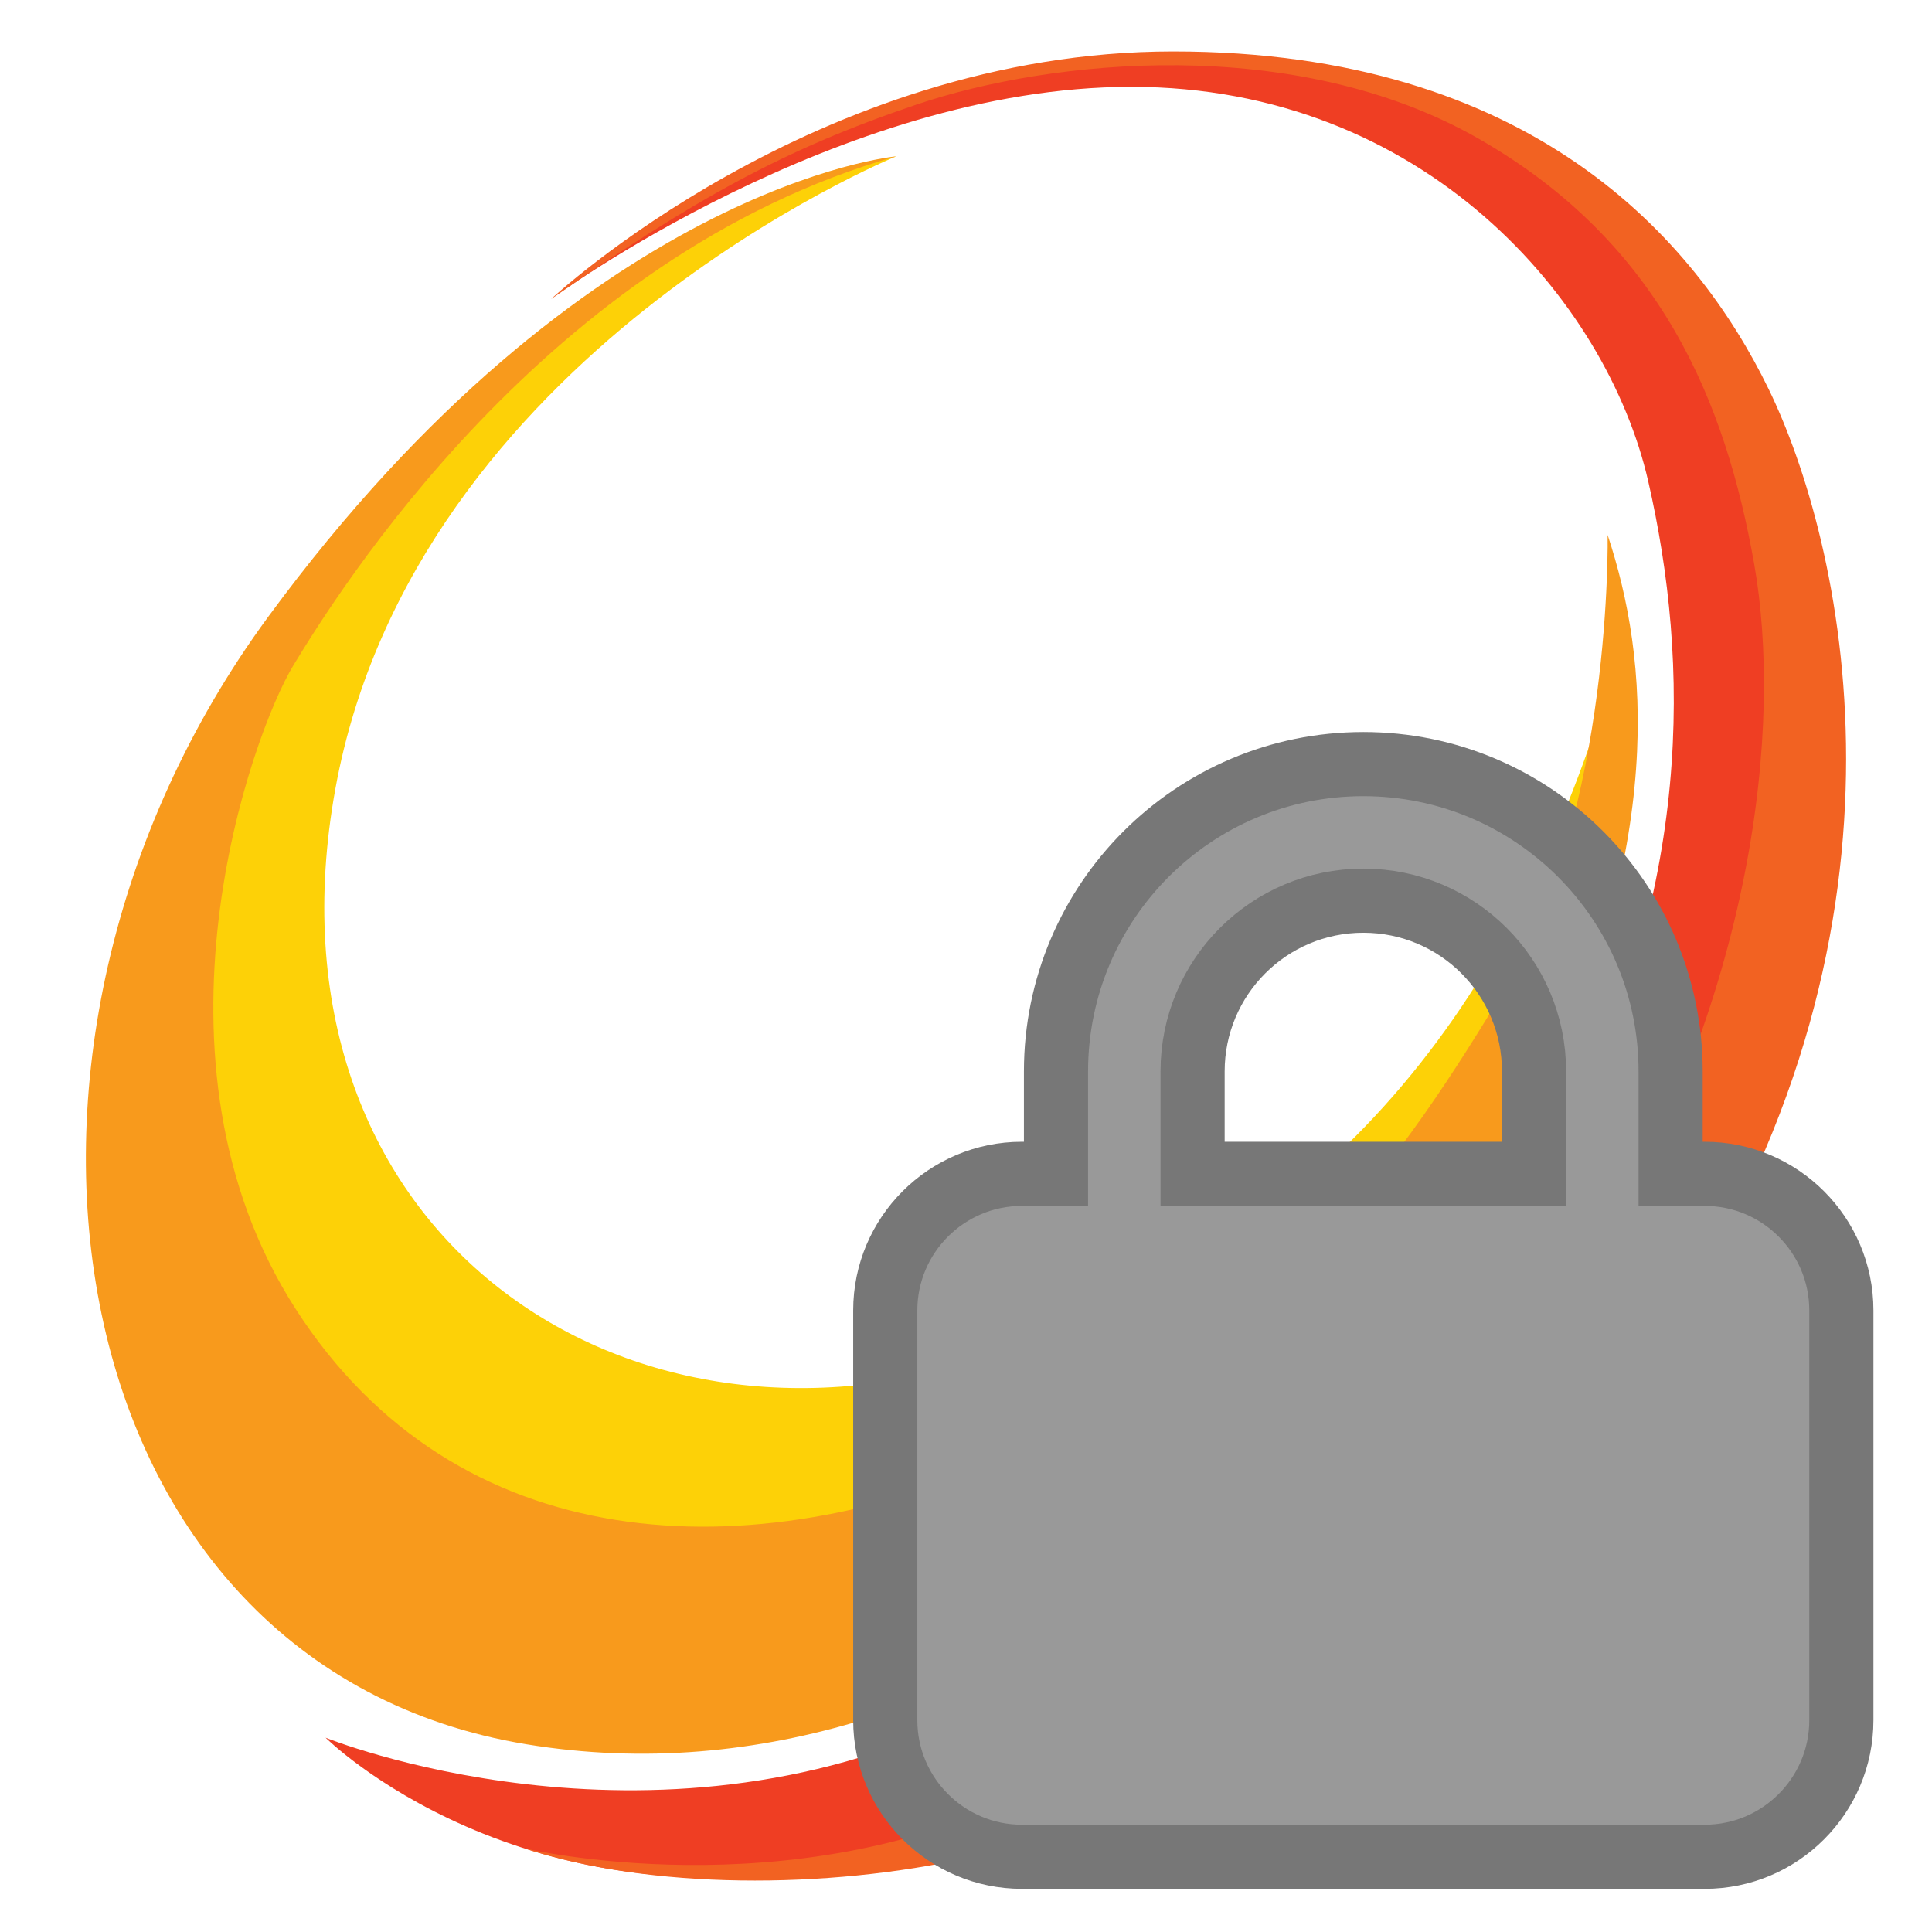
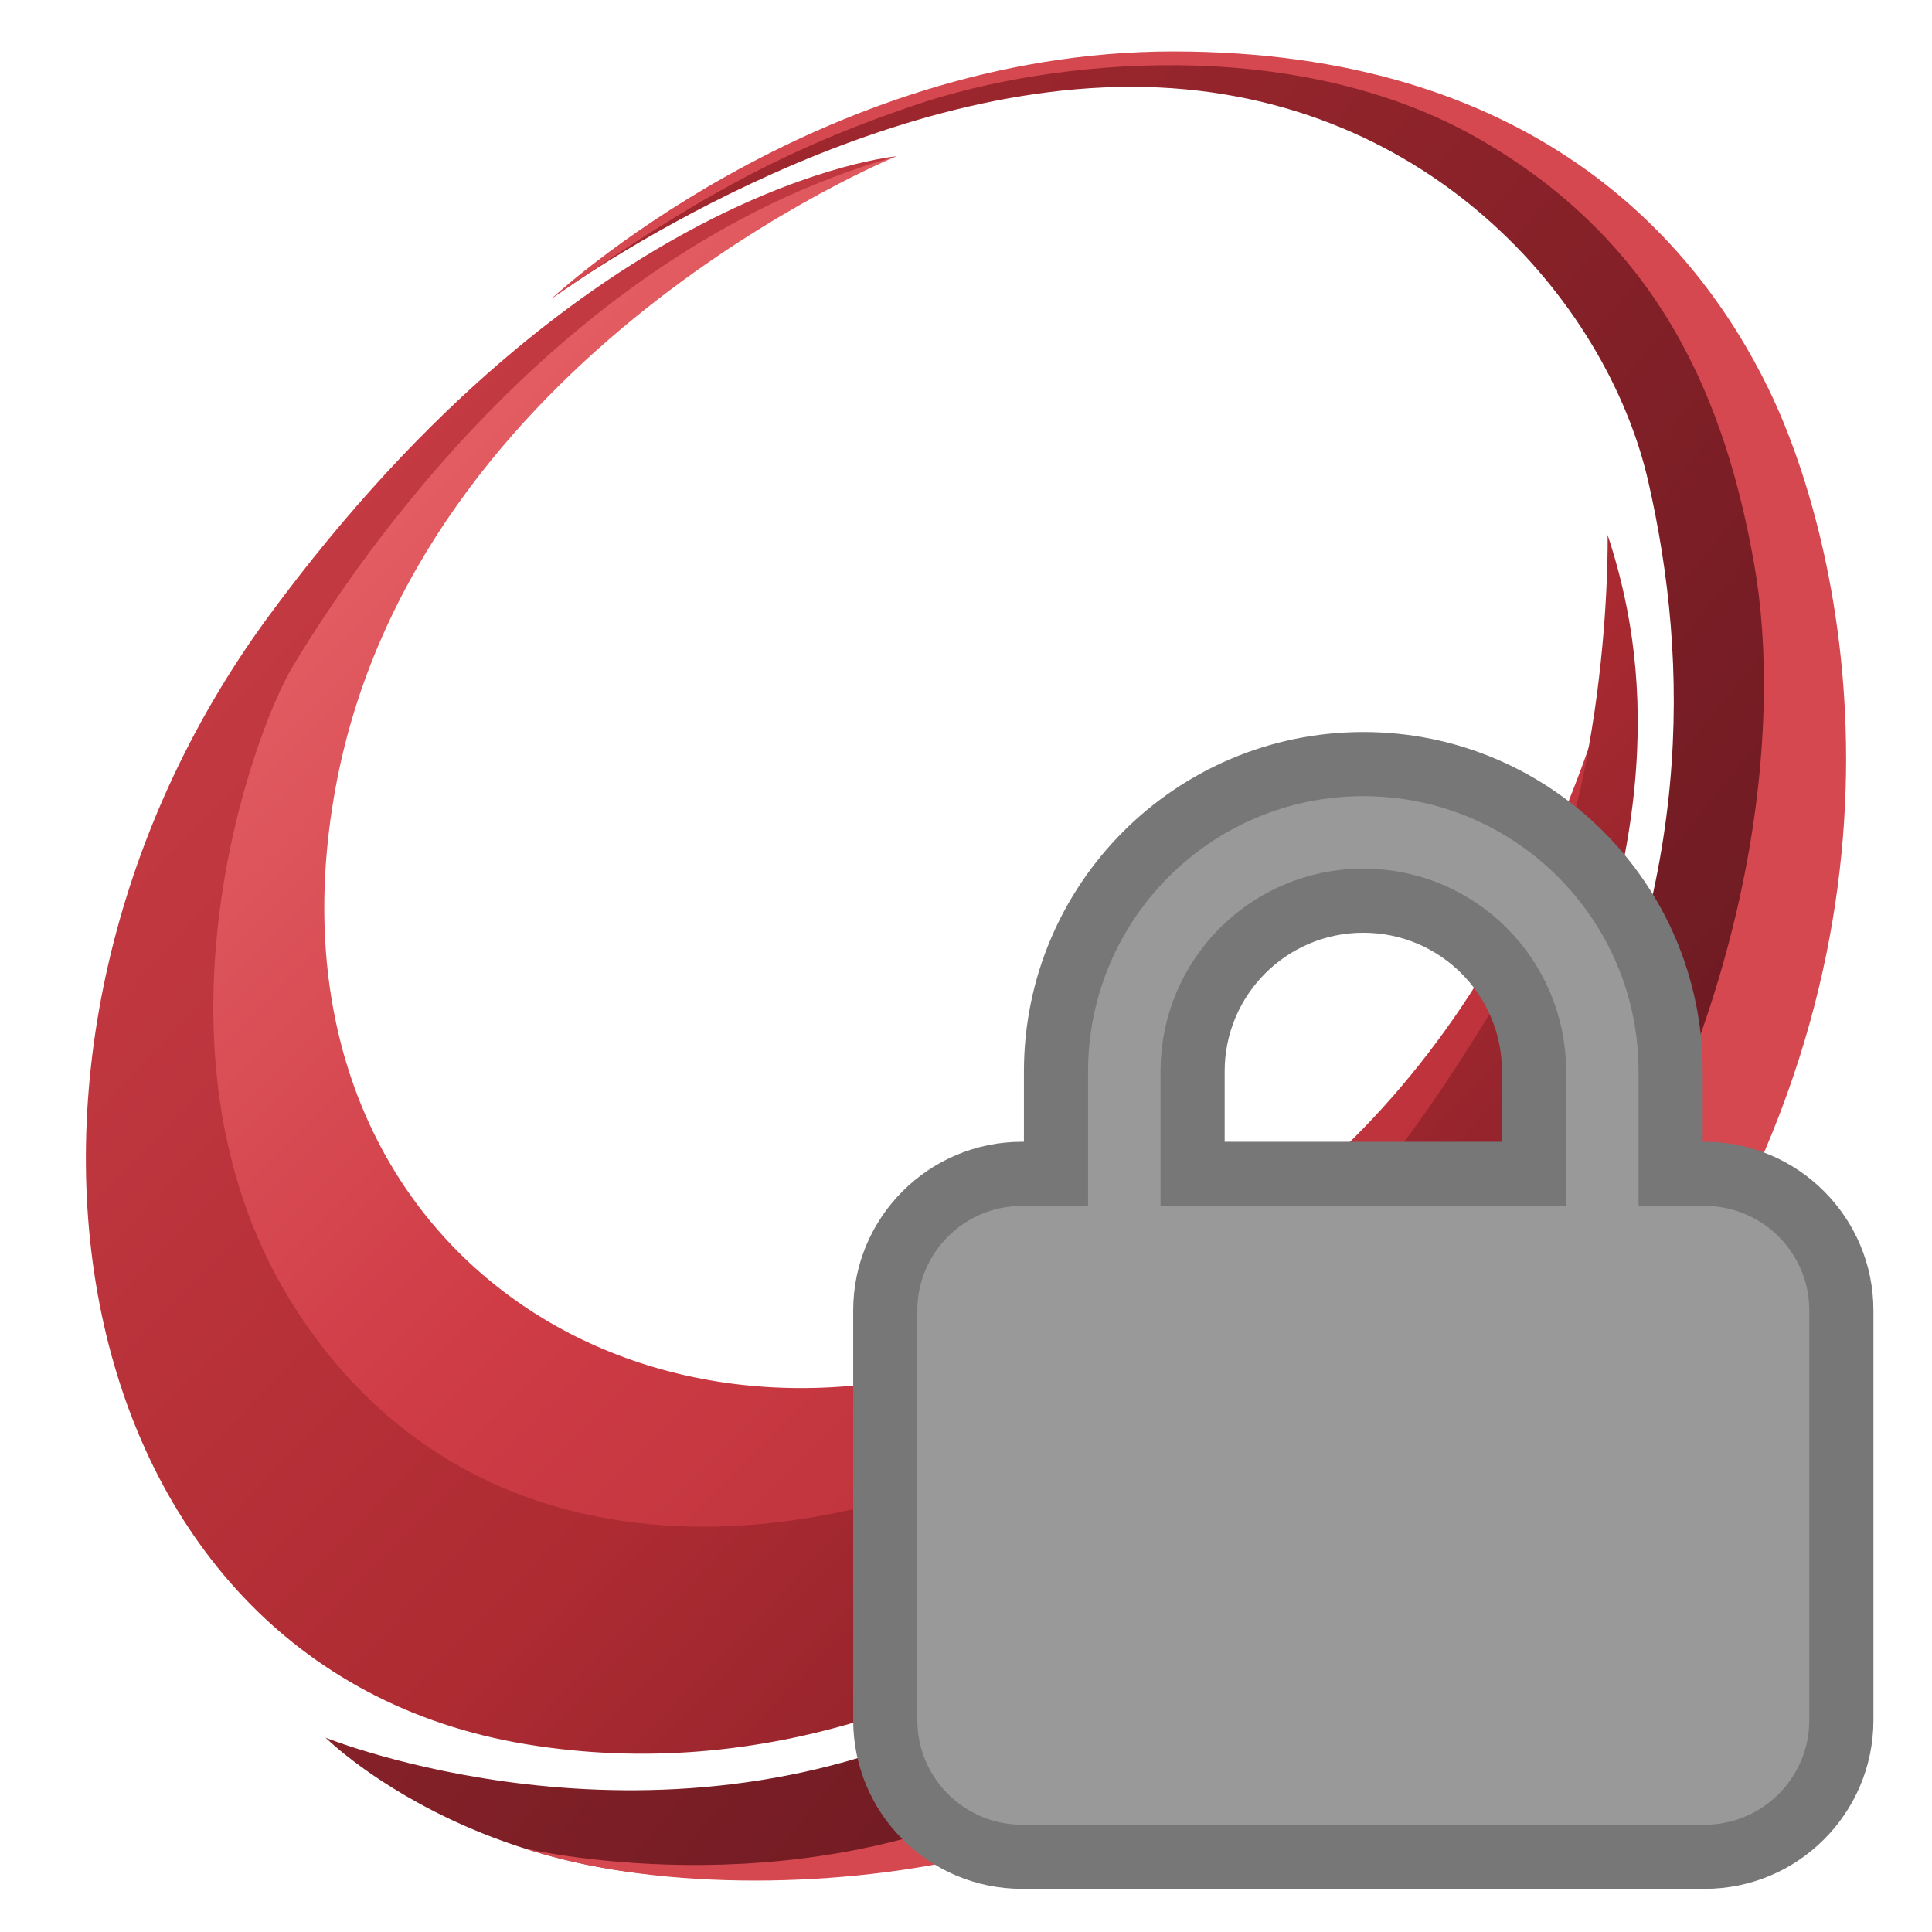
<svg xmlns="http://www.w3.org/2000/svg" version="1.1" id="Sunshine_Logo" x="0px" y="0px" width="256px" height="256px" viewBox="0 0 256 256" style="enable-background:new 0 0 256 256;" xml:space="preserve">
-   <defs id="defs15" />
-   <style type="text/css" id="style2">
- 	.st0{fill:#FDD107;}
- 	.st1{fill:#F89A1C;}
- 	.st2{fill:#EF3E23;}
- 	.st3{fill:#F26222;}
- </style>
-   <path class="st0" d="M118.769,20.712c0,0-63.833,26-74.333,83.833s37.167,91.5,86.333,75.333  s70.333-51,81.833-87c0,0-9.333,100.5-96.167,115.5s-118.167-50-82.167-119.833  C44.269,67.045,80.519,29.629,118.769,20.712z" id="path4" />
-   <path class="st1" d="M118.769,20.712c0,0-41.125,3.667-83.25,61.042s-28.125,139.125,34.25,149.375  s115.875-44.875,133.5-82.375s15.167-61.458,9.75-77.875c0,0,0.667,36.417-13.333,59.667  s-29.75,46.333-65.083,62.167s-74.167,13.75-95.417-19.25s-5.917-76.083-0.292-85.333  S72.394,33.795,118.769,20.712z" id="path6" />
-   <path class="st2" d="M73.019,39.629c0,0,38.125-28.125,76.875-28.125s63,28.25,68.5,52.25s6,54.125-11.5,87.625  s-37.375,56-79.125,76.125s-84.625,2.75-84.625,2.75s25.977,25.875,71.051,16.5  c45.074-9.375,82.241-40.875,98.407-69.5s28.792-57.375,27.667-92.25s-23.75-54.5-31.25-60.25  s-23.188-17.812-58.188-16.562S86.456,29.816,73.019,39.629z" id="path8" />
-   <path class="st3" d="M73.019,39.629c0,0,35-32.812,82.437-32.812s69.188,24.812,78.875,44.688  s21.812,70-12.188,123s-74.625,67.375-93.625,71.625s-42.431,4.269-59.111-1.23  c0,0,35.195,8.397,66.778-7.437s51.667-32.167,74.083-68.833  s25.917-72.75,22.167-93.917s-12.167-42.417-36.5-56.333s-56.729-10.531-74.479-4.531  S91.988,26.41,73.019,39.629z" id="path10" />
+   <defs id="defs15">
+     <linearGradient id="red-light" x1="0" y1="0" x2="1" y2="1">
+       <stop stop-color="#EF7275" />
+       <stop offset="0.52" stop-color="#CF3C46" />
+       <stop offset="1" stop-color="#AE2B32" />
+     </linearGradient>
+     <linearGradient id="red-main" x1="0" y1="0" x2="1" y2="1">
+       <stop stop-color="#CE404A" />
+       <stop offset="0.6" stop-color="#AE2B32" />
+       <stop offset="1" stop-color="#711A24" />
+     </linearGradient>
+     <linearGradient id="red-dark" x1="0" y1="0" x2="1" y2="1">
+       <stop stop-color="#AE2B32" />
+       <stop offset="1" stop-color="#58151D" />
+     </linearGradient>
+   </defs>
+   <path fill="url(#red-light)" d="M118.769,20.712c0,0-63.833,26-74.333,83.833s37.167,91.5,86.333,75.333  s70.333-51,81.833-87c0,0-9.333,100.5-96.167,115.5s-118.167-50-82.167-119.833  C44.269,67.045,80.519,29.629,118.769,20.712z" id="path4" />
+   <path fill="url(#red-main)" d="M118.769,20.712c0,0-41.125,3.667-83.25,61.042s-28.125,139.125,34.25,149.375  s115.875-44.875,133.5-82.375s15.167-61.458,9.75-77.875c0,0,0.667,36.417-13.333,59.667  s-29.75,46.333-65.083,62.167s-74.167,13.75-95.417-19.25s-5.917-76.083-0.292-85.333  S72.394,33.795,118.769,20.712z" id="path6" />
+   <path fill="url(#red-dark)" d="M73.019,39.629c0,0,38.125-28.125,76.875-28.125s63,28.25,68.5,52.25s6,54.125-11.5,87.625  s-37.375,56-79.125,76.125s-84.625,2.75-84.625,2.75s25.977,25.875,71.051,16.5  c45.074-9.375,82.241-40.875,98.407-69.5s28.792-57.375,27.667-92.25s-23.75-54.5-31.25-60.25  s-23.188-17.812-58.188-16.562S86.456,29.816,73.019,39.629z" id="path8" />
+   <path fill="#D54850" d="M73.019,39.629c0,0,35-32.812,82.437-32.812s69.188,24.812,78.875,44.688  s21.812,70-12.188,123s-74.625,67.375-93.625,71.625s-42.431,4.269-59.111-1.23  c0,0,35.195,8.397,66.778-7.437s51.667-32.167,74.083-68.833  s25.917-72.75,22.167-93.917s-12.167-42.417-36.5-56.333s-56.729-10.531-74.479-4.531  S91.988,26.41,73.019,39.629z" id="path10" />
  <path d="m 158.023,141.967 v 13.574 h 45.246 v -13.574 c 0,-12.499 -10.124,-22.623 -22.623,-22.623 -12.499,0 -22.623,10.124 -22.623,22.623 z m -18.098,13.574 v -13.574 c 0,-22.482 18.24,-40.721 40.721,-40.721 22.482,0 40.721,18.24 40.721,40.721 v 13.574 h 4.525 c 9.982,0 18.098,8.116 18.098,18.098 v 54.295 c 0,9.982 -8.116,18.098 -18.098,18.098 H 135.4 c -9.982,0 -18.098,-8.116 -18.098,-18.098 v -54.295 c 0,-9.982 8.116,-18.098 18.098,-18.098 z" id="path240" style="stroke-width:8.5;stroke:#777777;stroke-opacity:1;stroke-dasharray:none;fill:#999999;fill-opacity:1" />
</svg>
